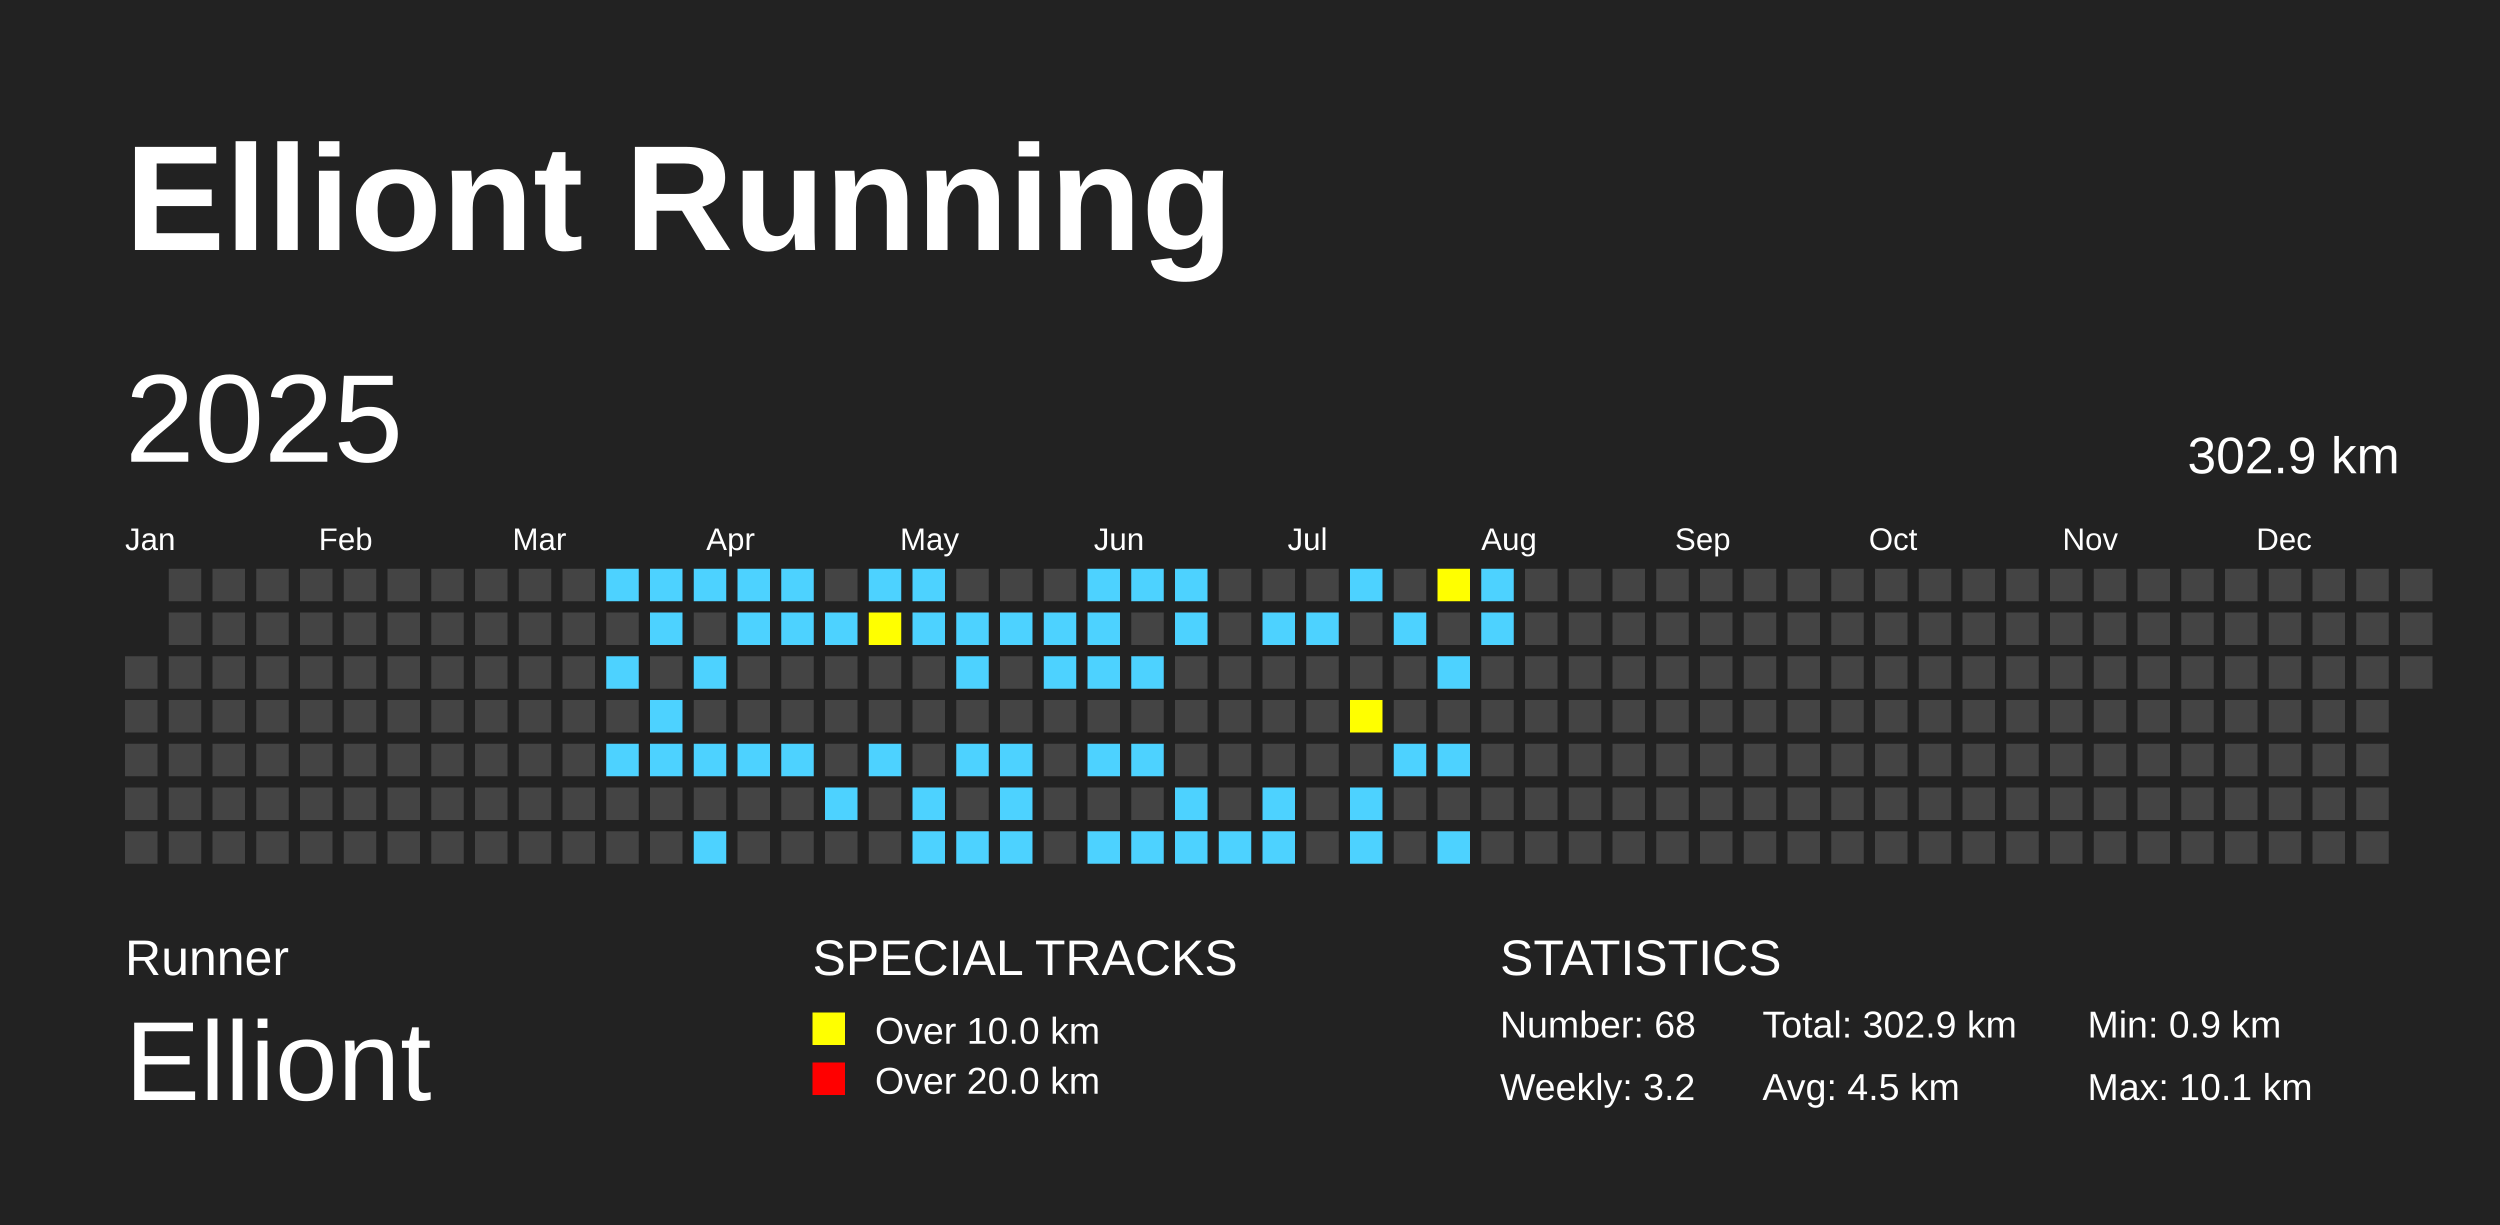
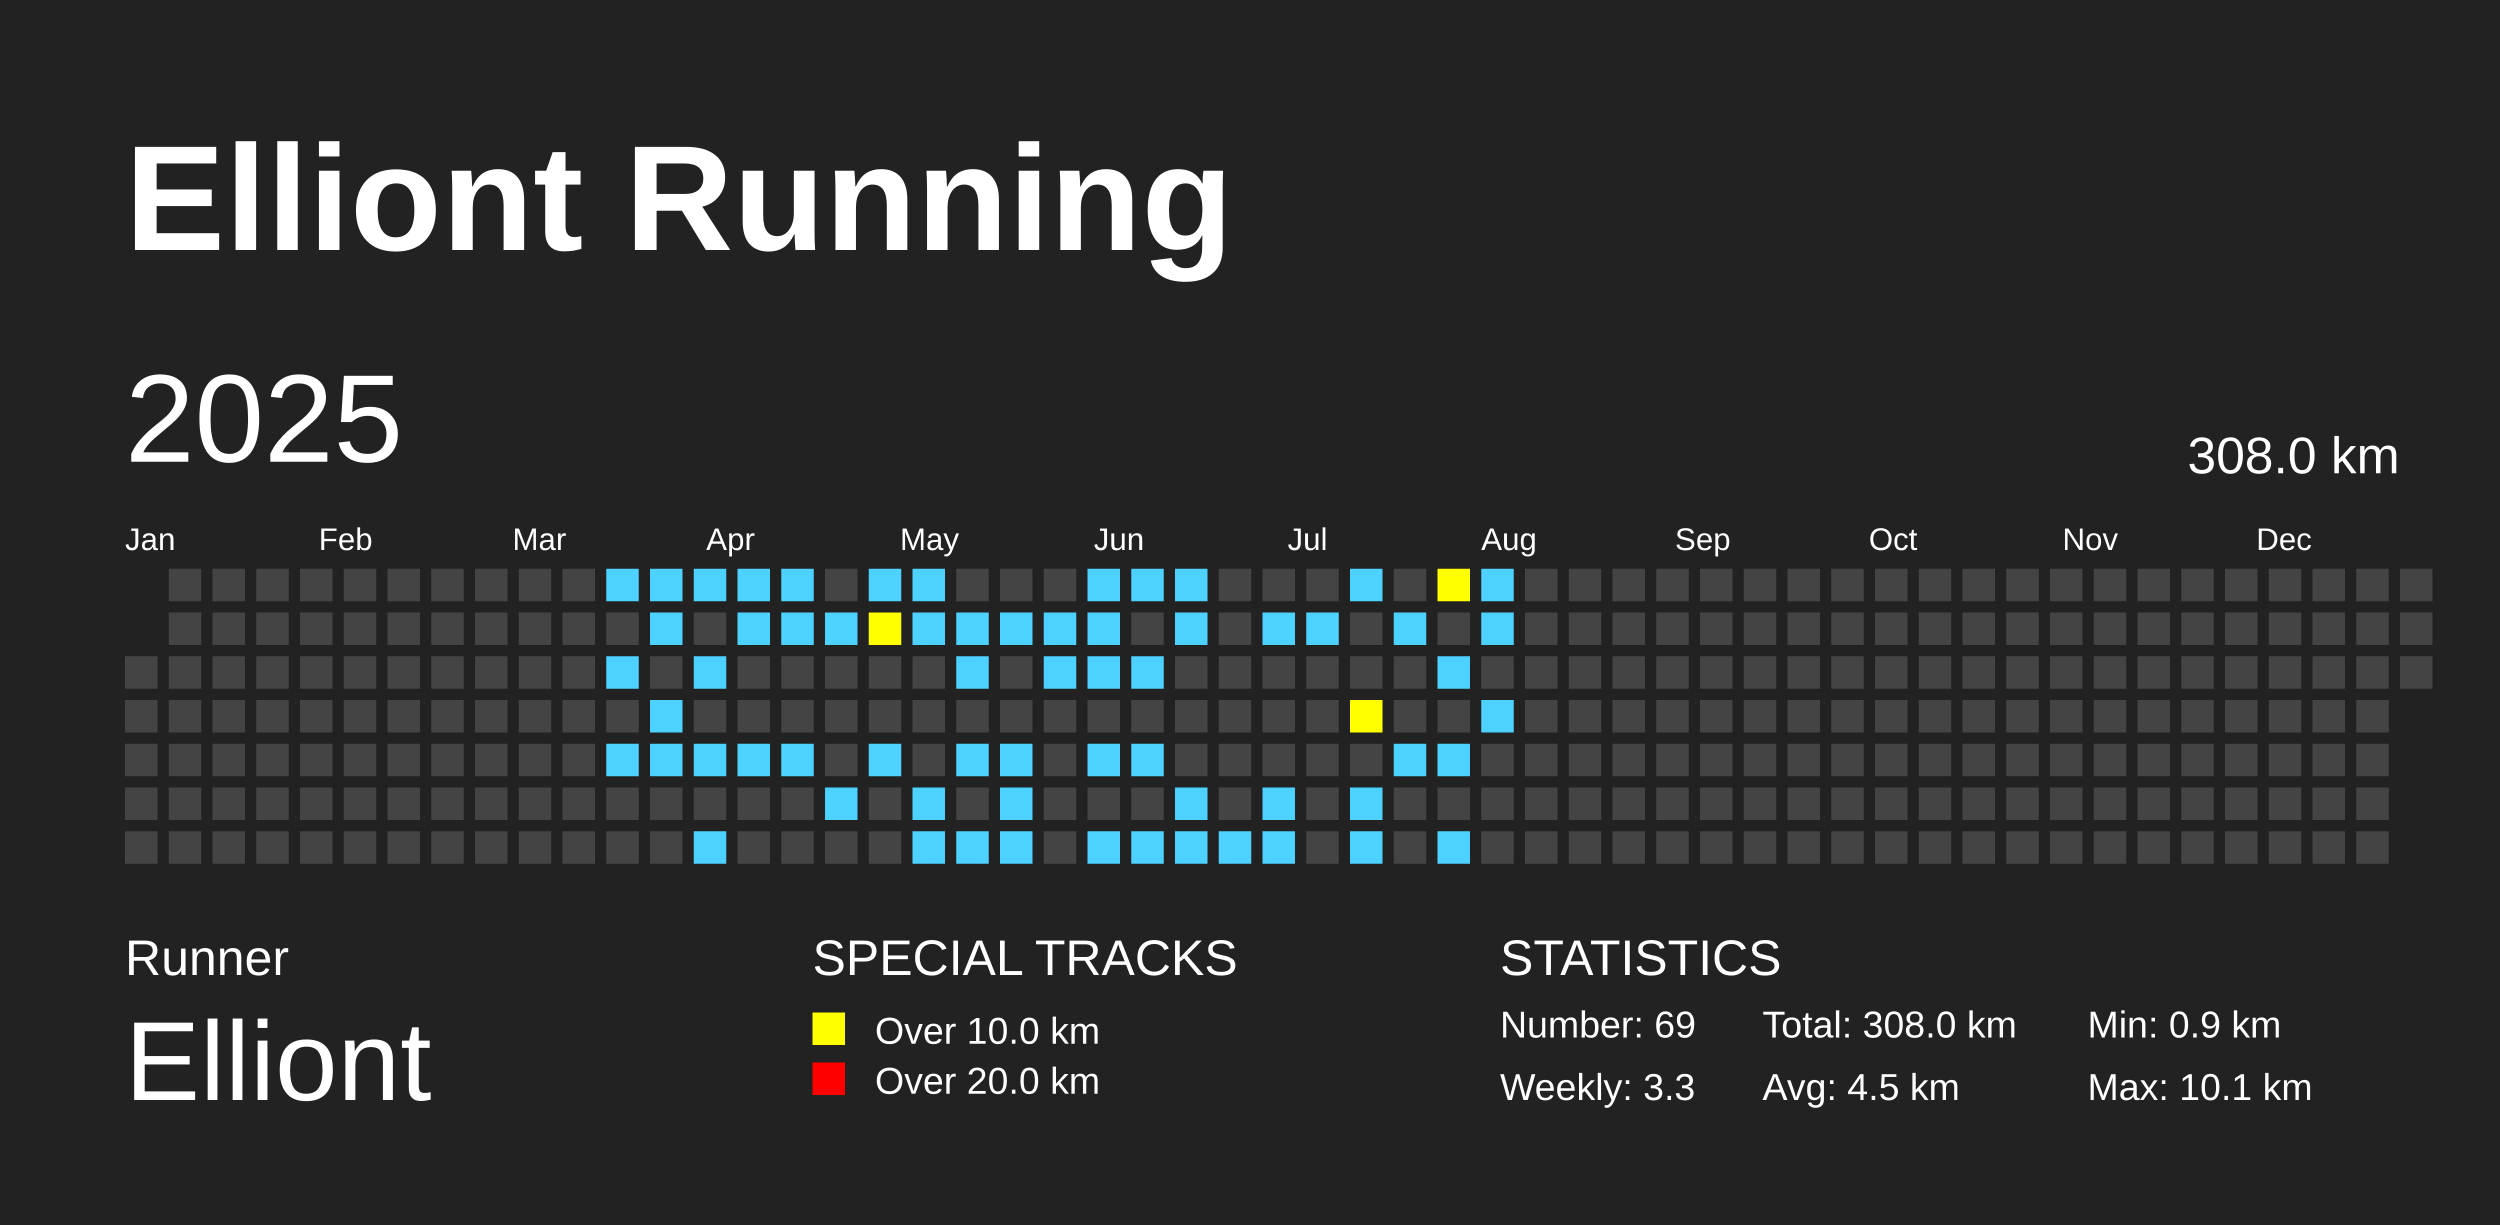
<svg xmlns="http://www.w3.org/2000/svg" baseProfile="full" height="98mm" version="1.1" viewBox="0,0,200,98" width="200mm">
  <defs />
  <rect fill="#222222" height="98" width="200" x="0" y="0" />
  <text fill="#FFFFFF" style="font-size:12px; font-family:Arial; font-weight:bold;" x="10" y="20">Elliont Running</text>
  <text fill="#FFFFFF" style="font-size:4px; font-family:Arial" x="10" y="78">Runner</text>
  <text fill="#FFFFFF" style="font-size:9px; font-family:Arial" x="10" y="88">Elliont</text>
  <text fill="#FFFFFF" style="font-size:4px; font-family:Arial" x="65" y="78">SPECIAL TRACKS</text>
  <rect fill="yellow" height="2.6" width="2.6" x="65" y="81" />
  <text fill="#FFFFFF" style="font-size:3px; font-family:Arial" x="70" y="83.5">Over 10.0 km</text>
  <rect fill="red" height="2.6" width="2.6" x="65" y="85" />
  <text fill="#FFFFFF" style="font-size:3px; font-family:Arial" x="70" y="87.5">Over 20.0 km</text>
  <text fill="#FFFFFF" style="font-size:4px; font-family:Arial" x="120" y="78">STATISTICS</text>
-   <text fill="#FFFFFF" style="font-size:3px; font-family:Arial" x="120" y="83">Number: 68</text>
-   <text fill="#FFFFFF" style="font-size:3px; font-family:Arial" x="120" y="88">Weekly: 3.2</text>
-   <text fill="#FFFFFF" style="font-size:3px; font-family:Arial" x="141" y="83">Total: 302.9 km</text>
+   <text fill="#FFFFFF" style="font-size:3px; font-family:Arial" x="120" y="83">Number: 69</text>
+   <text fill="#FFFFFF" style="font-size:3px; font-family:Arial" x="120" y="88">Weekly: 3.3</text>
+   <text fill="#FFFFFF" style="font-size:3px; font-family:Arial" x="141" y="83">Total: 308.0 km</text>
  <text fill="#FFFFFF" style="font-size:3px; font-family:Arial" x="141" y="88">Avg: 4.5 km</text>
  <text fill="#FFFFFF" style="font-size:3px; font-family:Arial" x="167" y="83">Min: 0.9 km</text>
  <text fill="#FFFFFF" style="font-size:3px; font-family:Arial" x="167" y="88">Max: 10.1 km</text>
  <text dominant-baseline="hanging" fill="#FFFFFF" style="font-size:10.0px; font-family:Arial;" x="10" y="30">2025</text>
-   <text dominant-baseline="hanging" fill="#FFFFFF" style="font-size:4.125px; font-family:Arial;" x="175" y="35">302.9 km</text>
+   <text dominant-baseline="hanging" fill="#FFFFFF" style="font-size:4.125px; font-family:Arial;" x="175" y="35">308.0 km</text>
  <text fill="#FFFFFF" style="font-size:2.5px; font-family:Arial" x="10.0" y="44">Jan</text>
  <text fill="#FFFFFF" style="font-size:2.5px; font-family:Arial" x="25.5" y="44">Feb</text>
  <text fill="#FFFFFF" style="font-size:2.5px; font-family:Arial" x="41.0" y="44">Mar</text>
  <text fill="#FFFFFF" style="font-size:2.5px; font-family:Arial" x="56.5" y="44">Apr</text>
  <text fill="#FFFFFF" style="font-size:2.5px; font-family:Arial" x="72.0" y="44">May</text>
  <text fill="#FFFFFF" style="font-size:2.5px; font-family:Arial" x="87.5" y="44">Jun</text>
  <text fill="#FFFFFF" style="font-size:2.5px; font-family:Arial" x="103.0" y="44">Jul</text>
  <text fill="#FFFFFF" style="font-size:2.5px; font-family:Arial" x="118.5" y="44">Aug</text>
  <text fill="#FFFFFF" style="font-size:2.5px; font-family:Arial" x="134.0" y="44">Sep</text>
  <text fill="#FFFFFF" style="font-size:2.5px; font-family:Arial" x="149.5" y="44">Oct</text>
  <text fill="#FFFFFF" style="font-size:2.5px; font-family:Arial" x="165.0" y="44">Nov</text>
  <text fill="#FFFFFF" style="font-size:2.5px; font-family:Arial" x="180.5" y="44">Dec</text>
  <rect fill="#444444" height="2.6" width="2.6" x="10.0" y="52.5" />
  <rect fill="#444444" height="2.6" width="2.6" x="10.0" y="56.0" />
  <rect fill="#444444" height="2.6" width="2.6" x="10.0" y="59.5" />
  <rect fill="#444444" height="2.6" width="2.6" x="10.0" y="63.0" />
  <rect fill="#444444" height="2.6" width="2.6" x="10.0" y="66.5" />
  <rect fill="#444444" height="2.6" width="2.6" x="13.5" y="45.5" />
  <rect fill="#444444" height="2.6" width="2.6" x="13.5" y="49.0" />
  <rect fill="#444444" height="2.6" width="2.6" x="13.5" y="52.5" />
  <rect fill="#444444" height="2.6" width="2.6" x="13.5" y="56.0" />
  <rect fill="#444444" height="2.6" width="2.6" x="13.5" y="59.5" />
  <rect fill="#444444" height="2.6" width="2.6" x="13.5" y="63.0" />
  <rect fill="#444444" height="2.6" width="2.6" x="13.5" y="66.5" />
  <rect fill="#444444" height="2.6" width="2.6" x="17.0" y="45.5" />
  <rect fill="#444444" height="2.6" width="2.6" x="17.0" y="49.0" />
  <rect fill="#444444" height="2.6" width="2.6" x="17.0" y="52.5" />
  <rect fill="#444444" height="2.6" width="2.6" x="17.0" y="56.0" />
  <rect fill="#444444" height="2.6" width="2.6" x="17.0" y="59.5" />
  <rect fill="#444444" height="2.6" width="2.6" x="17.0" y="63.0" />
  <rect fill="#444444" height="2.6" width="2.6" x="17.0" y="66.5" />
  <rect fill="#444444" height="2.6" width="2.6" x="20.5" y="45.5" />
  <rect fill="#444444" height="2.6" width="2.6" x="20.5" y="49.0" />
  <rect fill="#444444" height="2.6" width="2.6" x="20.5" y="52.5" />
  <rect fill="#444444" height="2.6" width="2.6" x="20.5" y="56.0" />
  <rect fill="#444444" height="2.6" width="2.6" x="20.5" y="59.5" />
  <rect fill="#444444" height="2.6" width="2.6" x="20.5" y="63.0" />
  <rect fill="#444444" height="2.6" width="2.6" x="20.5" y="66.5" />
  <rect fill="#444444" height="2.6" width="2.6" x="24.0" y="45.5" />
  <rect fill="#444444" height="2.6" width="2.6" x="24.0" y="49.0" />
  <rect fill="#444444" height="2.6" width="2.6" x="24.0" y="52.5" />
  <rect fill="#444444" height="2.6" width="2.6" x="24.0" y="56.0" />
  <rect fill="#444444" height="2.6" width="2.6" x="24.0" y="59.5" />
  <rect fill="#444444" height="2.6" width="2.6" x="24.0" y="63.0" />
  <rect fill="#444444" height="2.6" width="2.6" x="24.0" y="66.5" />
  <rect fill="#444444" height="2.6" width="2.6" x="27.5" y="45.5" />
  <rect fill="#444444" height="2.6" width="2.6" x="27.5" y="49.0" />
  <rect fill="#444444" height="2.6" width="2.6" x="27.5" y="52.5" />
  <rect fill="#444444" height="2.6" width="2.6" x="27.5" y="56.0" />
  <rect fill="#444444" height="2.6" width="2.6" x="27.5" y="59.5" />
  <rect fill="#444444" height="2.6" width="2.6" x="27.5" y="63.0" />
  <rect fill="#444444" height="2.6" width="2.6" x="27.5" y="66.5" />
  <rect fill="#444444" height="2.6" width="2.6" x="31.0" y="45.5" />
  <rect fill="#444444" height="2.6" width="2.6" x="31.0" y="49.0" />
  <rect fill="#444444" height="2.6" width="2.6" x="31.0" y="52.5" />
  <rect fill="#444444" height="2.6" width="2.6" x="31.0" y="56.0" />
  <rect fill="#444444" height="2.6" width="2.6" x="31.0" y="59.5" />
  <rect fill="#444444" height="2.6" width="2.6" x="31.0" y="63.0" />
  <rect fill="#444444" height="2.6" width="2.6" x="31.0" y="66.5" />
  <rect fill="#444444" height="2.6" width="2.6" x="34.5" y="45.5" />
  <rect fill="#444444" height="2.6" width="2.6" x="34.5" y="49.0" />
  <rect fill="#444444" height="2.6" width="2.6" x="34.5" y="52.5" />
  <rect fill="#444444" height="2.6" width="2.6" x="34.5" y="56.0" />
  <rect fill="#444444" height="2.6" width="2.6" x="34.5" y="59.5" />
  <rect fill="#444444" height="2.6" width="2.6" x="34.5" y="63.0" />
  <rect fill="#444444" height="2.6" width="2.6" x="34.5" y="66.5" />
  <rect fill="#444444" height="2.6" width="2.6" x="38.0" y="45.5" />
  <rect fill="#444444" height="2.6" width="2.6" x="38.0" y="49.0" />
  <rect fill="#444444" height="2.6" width="2.6" x="38.0" y="52.5" />
  <rect fill="#444444" height="2.6" width="2.6" x="38.0" y="56.0" />
  <rect fill="#444444" height="2.6" width="2.6" x="38.0" y="59.5" />
  <rect fill="#444444" height="2.6" width="2.6" x="38.0" y="63.0" />
  <rect fill="#444444" height="2.6" width="2.6" x="38.0" y="66.5" />
  <rect fill="#444444" height="2.6" width="2.6" x="41.5" y="45.5" />
  <rect fill="#444444" height="2.6" width="2.6" x="41.5" y="49.0" />
  <rect fill="#444444" height="2.6" width="2.6" x="41.5" y="52.5" />
  <rect fill="#444444" height="2.6" width="2.6" x="41.5" y="56.0" />
  <rect fill="#444444" height="2.6" width="2.6" x="41.5" y="59.5" />
  <rect fill="#444444" height="2.6" width="2.6" x="41.5" y="63.0" />
  <rect fill="#444444" height="2.6" width="2.6" x="41.5" y="66.5" />
  <rect fill="#444444" height="2.6" width="2.6" x="45.0" y="45.5" />
  <rect fill="#444444" height="2.6" width="2.6" x="45.0" y="49.0" />
  <rect fill="#444444" height="2.6" width="2.6" x="45.0" y="52.5" />
  <rect fill="#444444" height="2.6" width="2.6" x="45.0" y="56.0" />
  <rect fill="#444444" height="2.6" width="2.6" x="45.0" y="59.5" />
  <rect fill="#444444" height="2.6" width="2.6" x="45.0" y="63.0" />
  <rect fill="#444444" height="2.6" width="2.6" x="45.0" y="66.5" />
  <rect fill="#4DD2FF" height="2.6" width="2.6" x="48.5" y="45.5" />
  <rect fill="#444444" height="2.6" width="2.6" x="48.5" y="49.0" />
  <rect fill="#4DD2FF" height="2.6" width="2.6" x="48.5" y="52.5" />
  <rect fill="#444444" height="2.6" width="2.6" x="48.5" y="56.0" />
  <rect fill="#4DD2FF" height="2.6" width="2.6" x="48.5" y="59.5" />
  <rect fill="#444444" height="2.6" width="2.6" x="48.5" y="63.0" />
  <rect fill="#444444" height="2.6" width="2.6" x="48.5" y="66.5" />
  <rect fill="#4DD2FF" height="2.6" width="2.6" x="52.0" y="45.5" />
  <rect fill="#4DD2FF" height="2.6" width="2.6" x="52.0" y="49.0" />
  <rect fill="#444444" height="2.6" width="2.6" x="52.0" y="52.5" />
  <rect fill="#4DD2FF" height="2.6" width="2.6" x="52.0" y="56.0" />
  <rect fill="#4DD2FF" height="2.6" width="2.6" x="52.0" y="59.5" />
  <rect fill="#444444" height="2.6" width="2.6" x="52.0" y="63.0" />
  <rect fill="#444444" height="2.6" width="2.6" x="52.0" y="66.5" />
  <rect fill="#4DD2FF" height="2.6" width="2.6" x="55.5" y="45.5" />
  <rect fill="#444444" height="2.6" width="2.6" x="55.5" y="49.0" />
  <rect fill="#4DD2FF" height="2.6" width="2.6" x="55.5" y="52.5" />
  <rect fill="#444444" height="2.6" width="2.6" x="55.5" y="56.0" />
  <rect fill="#4DD2FF" height="2.6" width="2.6" x="55.5" y="59.5" />
  <rect fill="#444444" height="2.6" width="2.6" x="55.5" y="63.0" />
  <rect fill="#4DD2FF" height="2.6" width="2.6" x="55.5" y="66.5" />
  <rect fill="#4DD2FF" height="2.6" width="2.6" x="59.0" y="45.5" />
  <rect fill="#4DD2FF" height="2.6" width="2.6" x="59.0" y="49.0" />
  <rect fill="#444444" height="2.6" width="2.6" x="59.0" y="52.5" />
  <rect fill="#444444" height="2.6" width="2.6" x="59.0" y="56.0" />
  <rect fill="#4DD2FF" height="2.6" width="2.6" x="59.0" y="59.5" />
  <rect fill="#444444" height="2.6" width="2.6" x="59.0" y="63.0" />
  <rect fill="#444444" height="2.6" width="2.6" x="59.0" y="66.5" />
  <rect fill="#4DD2FF" height="2.6" width="2.6" x="62.5" y="45.5" />
  <rect fill="#4DD2FF" height="2.6" width="2.6" x="62.5" y="49.0" />
  <rect fill="#444444" height="2.6" width="2.6" x="62.5" y="52.5" />
  <rect fill="#444444" height="2.6" width="2.6" x="62.5" y="56.0" />
  <rect fill="#4DD2FF" height="2.6" width="2.6" x="62.5" y="59.5" />
  <rect fill="#444444" height="2.6" width="2.6" x="62.5" y="63.0" />
  <rect fill="#444444" height="2.6" width="2.6" x="62.5" y="66.5" />
  <rect fill="#444444" height="2.6" width="2.6" x="66.0" y="45.5" />
  <rect fill="#4DD2FF" height="2.6" width="2.6" x="66.0" y="49.0" />
  <rect fill="#444444" height="2.6" width="2.6" x="66.0" y="52.5" />
  <rect fill="#444444" height="2.6" width="2.6" x="66.0" y="56.0" />
  <rect fill="#444444" height="2.6" width="2.6" x="66.0" y="59.5" />
  <rect fill="#4DD2FF" height="2.6" width="2.6" x="66.0" y="63.0" />
  <rect fill="#444444" height="2.6" width="2.6" x="66.0" y="66.5" />
  <rect fill="#4DD2FF" height="2.6" width="2.6" x="69.5" y="45.5" />
  <rect fill="yellow" height="2.6" width="2.6" x="69.5" y="49.0" />
  <rect fill="#444444" height="2.6" width="2.6" x="69.5" y="52.5" />
  <rect fill="#444444" height="2.6" width="2.6" x="69.5" y="56.0" />
  <rect fill="#4DD2FF" height="2.6" width="2.6" x="69.5" y="59.5" />
  <rect fill="#444444" height="2.6" width="2.6" x="69.5" y="63.0" />
  <rect fill="#444444" height="2.6" width="2.6" x="69.5" y="66.5" />
  <rect fill="#4DD2FF" height="2.6" width="2.6" x="73.0" y="45.5" />
  <rect fill="#4DD2FF" height="2.6" width="2.6" x="73.0" y="49.0" />
  <rect fill="#444444" height="2.6" width="2.6" x="73.0" y="52.5" />
  <rect fill="#444444" height="2.6" width="2.6" x="73.0" y="56.0" />
  <rect fill="#444444" height="2.6" width="2.6" x="73.0" y="59.5" />
  <rect fill="#4DD2FF" height="2.6" width="2.6" x="73.0" y="63.0" />
  <rect fill="#4DD2FF" height="2.6" width="2.6" x="73.0" y="66.5" />
  <rect fill="#444444" height="2.6" width="2.6" x="76.5" y="45.5" />
  <rect fill="#4DD2FF" height="2.6" width="2.6" x="76.5" y="49.0" />
  <rect fill="#4DD2FF" height="2.6" width="2.6" x="76.5" y="52.5" />
  <rect fill="#444444" height="2.6" width="2.6" x="76.5" y="56.0" />
  <rect fill="#4DD2FF" height="2.6" width="2.6" x="76.5" y="59.5" />
  <rect fill="#444444" height="2.6" width="2.6" x="76.5" y="63.0" />
  <rect fill="#4DD2FF" height="2.6" width="2.6" x="76.5" y="66.5" />
  <rect fill="#444444" height="2.6" width="2.6" x="80.0" y="45.5" />
  <rect fill="#4DD2FF" height="2.6" width="2.6" x="80.0" y="49.0" />
  <rect fill="#444444" height="2.6" width="2.6" x="80.0" y="52.5" />
  <rect fill="#444444" height="2.6" width="2.6" x="80.0" y="56.0" />
  <rect fill="#4DD2FF" height="2.6" width="2.6" x="80.0" y="59.5" />
  <rect fill="#4DD2FF" height="2.6" width="2.6" x="80.0" y="63.0" />
  <rect fill="#4DD2FF" height="2.6" width="2.6" x="80.0" y="66.5" />
  <rect fill="#444444" height="2.6" width="2.6" x="83.5" y="45.5" />
  <rect fill="#4DD2FF" height="2.6" width="2.6" x="83.5" y="49.0" />
  <rect fill="#4DD2FF" height="2.6" width="2.6" x="83.5" y="52.5" />
  <rect fill="#444444" height="2.6" width="2.6" x="83.5" y="56.0" />
  <rect fill="#444444" height="2.6" width="2.6" x="83.5" y="59.5" />
  <rect fill="#444444" height="2.6" width="2.6" x="83.5" y="63.0" />
  <rect fill="#444444" height="2.6" width="2.6" x="83.5" y="66.5" />
  <rect fill="#4DD2FF" height="2.6" width="2.6" x="87.0" y="45.5" />
  <rect fill="#4DD2FF" height="2.6" width="2.6" x="87.0" y="49.0" />
  <rect fill="#4DD2FF" height="2.6" width="2.6" x="87.0" y="52.5" />
  <rect fill="#444444" height="2.6" width="2.6" x="87.0" y="56.0" />
  <rect fill="#4DD2FF" height="2.6" width="2.6" x="87.0" y="59.5" />
  <rect fill="#444444" height="2.6" width="2.6" x="87.0" y="63.0" />
  <rect fill="#4DD2FF" height="2.6" width="2.6" x="87.0" y="66.5" />
  <rect fill="#4DD2FF" height="2.6" width="2.6" x="90.5" y="45.5" />
  <rect fill="#444444" height="2.6" width="2.6" x="90.5" y="49.0" />
  <rect fill="#4DD2FF" height="2.6" width="2.6" x="90.5" y="52.5" />
  <rect fill="#444444" height="2.6" width="2.6" x="90.5" y="56.0" />
  <rect fill="#4DD2FF" height="2.6" width="2.6" x="90.5" y="59.5" />
  <rect fill="#444444" height="2.6" width="2.6" x="90.5" y="63.0" />
  <rect fill="#4DD2FF" height="2.6" width="2.6" x="90.5" y="66.5" />
  <rect fill="#4DD2FF" height="2.6" width="2.6" x="94.0" y="45.5" />
  <rect fill="#4DD2FF" height="2.6" width="2.6" x="94.0" y="49.0" />
  <rect fill="#444444" height="2.6" width="2.6" x="94.0" y="52.5" />
  <rect fill="#444444" height="2.6" width="2.6" x="94.0" y="56.0" />
  <rect fill="#444444" height="2.6" width="2.6" x="94.0" y="59.5" />
  <rect fill="#4DD2FF" height="2.6" width="2.6" x="94.0" y="63.0" />
  <rect fill="#4DD2FF" height="2.6" width="2.6" x="94.0" y="66.5" />
  <rect fill="#444444" height="2.6" width="2.6" x="97.5" y="45.5" />
  <rect fill="#444444" height="2.6" width="2.6" x="97.5" y="49.0" />
  <rect fill="#444444" height="2.6" width="2.6" x="97.5" y="52.5" />
  <rect fill="#444444" height="2.6" width="2.6" x="97.5" y="56.0" />
  <rect fill="#444444" height="2.6" width="2.6" x="97.5" y="59.5" />
  <rect fill="#444444" height="2.6" width="2.6" x="97.5" y="63.0" />
  <rect fill="#4DD2FF" height="2.6" width="2.6" x="97.5" y="66.5" />
  <rect fill="#444444" height="2.6" width="2.6" x="101.0" y="45.5" />
  <rect fill="#4DD2FF" height="2.6" width="2.6" x="101.0" y="49.0" />
  <rect fill="#444444" height="2.6" width="2.6" x="101.0" y="52.5" />
  <rect fill="#444444" height="2.6" width="2.6" x="101.0" y="56.0" />
  <rect fill="#444444" height="2.6" width="2.6" x="101.0" y="59.5" />
  <rect fill="#4DD2FF" height="2.6" width="2.6" x="101.0" y="63.0" />
  <rect fill="#4DD2FF" height="2.6" width="2.6" x="101.0" y="66.5" />
  <rect fill="#444444" height="2.6" width="2.6" x="104.5" y="45.5" />
  <rect fill="#4DD2FF" height="2.6" width="2.6" x="104.5" y="49.0" />
  <rect fill="#444444" height="2.6" width="2.6" x="104.5" y="52.5" />
  <rect fill="#444444" height="2.6" width="2.6" x="104.5" y="56.0" />
  <rect fill="#444444" height="2.6" width="2.6" x="104.5" y="59.5" />
  <rect fill="#444444" height="2.6" width="2.6" x="104.5" y="63.0" />
  <rect fill="#444444" height="2.6" width="2.6" x="104.5" y="66.5" />
  <rect fill="#4DD2FF" height="2.6" width="2.6" x="108.0" y="45.5" />
  <rect fill="#444444" height="2.6" width="2.6" x="108.0" y="49.0" />
  <rect fill="#444444" height="2.6" width="2.6" x="108.0" y="52.5" />
  <rect fill="yellow" height="2.6" width="2.6" x="108.0" y="56.0" />
  <rect fill="#444444" height="2.6" width="2.6" x="108.0" y="59.5" />
  <rect fill="#4DD2FF" height="2.6" width="2.6" x="108.0" y="63.0" />
  <rect fill="#4DD2FF" height="2.6" width="2.6" x="108.0" y="66.5" />
  <rect fill="#444444" height="2.6" width="2.6" x="111.5" y="45.5" />
  <rect fill="#4DD2FF" height="2.6" width="2.6" x="111.5" y="49.0" />
  <rect fill="#444444" height="2.6" width="2.6" x="111.5" y="52.5" />
  <rect fill="#444444" height="2.6" width="2.6" x="111.5" y="56.0" />
  <rect fill="#4DD2FF" height="2.6" width="2.6" x="111.5" y="59.5" />
  <rect fill="#444444" height="2.6" width="2.6" x="111.5" y="63.0" />
  <rect fill="#444444" height="2.6" width="2.6" x="111.5" y="66.5" />
  <rect fill="yellow" height="2.6" width="2.6" x="115.0" y="45.5" />
  <rect fill="#444444" height="2.6" width="2.6" x="115.0" y="49.0" />
  <rect fill="#4DD2FF" height="2.6" width="2.6" x="115.0" y="52.5" />
  <rect fill="#444444" height="2.6" width="2.6" x="115.0" y="56.0" />
  <rect fill="#4DD2FF" height="2.6" width="2.6" x="115.0" y="59.5" />
  <rect fill="#444444" height="2.6" width="2.6" x="115.0" y="63.0" />
  <rect fill="#4DD2FF" height="2.6" width="2.6" x="115.0" y="66.5" />
  <rect fill="#4DD2FF" height="2.6" width="2.6" x="118.5" y="45.5" />
  <rect fill="#4DD2FF" height="2.6" width="2.6" x="118.5" y="49.0" />
  <rect fill="#444444" height="2.6" width="2.6" x="118.5" y="52.5" />
-   <rect fill="#444444" height="2.6" width="2.6" x="118.5" y="56.0" />
+   <rect fill="#4DD2FF" height="2.6" width="2.6" x="118.5" y="56.0" />
  <rect fill="#444444" height="2.6" width="2.6" x="118.5" y="59.5" />
  <rect fill="#444444" height="2.6" width="2.6" x="118.5" y="63.0" />
  <rect fill="#444444" height="2.6" width="2.6" x="118.5" y="66.5" />
  <rect fill="#444444" height="2.6" width="2.6" x="122.0" y="45.5" />
  <rect fill="#444444" height="2.6" width="2.6" x="122.0" y="49.0" />
  <rect fill="#444444" height="2.6" width="2.6" x="122.0" y="52.5" />
  <rect fill="#444444" height="2.6" width="2.6" x="122.0" y="56.0" />
  <rect fill="#444444" height="2.6" width="2.6" x="122.0" y="59.5" />
  <rect fill="#444444" height="2.6" width="2.6" x="122.0" y="63.0" />
  <rect fill="#444444" height="2.6" width="2.6" x="122.0" y="66.5" />
  <rect fill="#444444" height="2.6" width="2.6" x="125.5" y="45.5" />
  <rect fill="#444444" height="2.6" width="2.6" x="125.5" y="49.0" />
  <rect fill="#444444" height="2.6" width="2.6" x="125.5" y="52.5" />
  <rect fill="#444444" height="2.6" width="2.6" x="125.5" y="56.0" />
  <rect fill="#444444" height="2.6" width="2.6" x="125.5" y="59.5" />
  <rect fill="#444444" height="2.6" width="2.6" x="125.5" y="63.0" />
  <rect fill="#444444" height="2.6" width="2.6" x="125.5" y="66.5" />
  <rect fill="#444444" height="2.6" width="2.6" x="129.0" y="45.5" />
  <rect fill="#444444" height="2.6" width="2.6" x="129.0" y="49.0" />
  <rect fill="#444444" height="2.6" width="2.6" x="129.0" y="52.5" />
  <rect fill="#444444" height="2.6" width="2.6" x="129.0" y="56.0" />
  <rect fill="#444444" height="2.6" width="2.6" x="129.0" y="59.5" />
  <rect fill="#444444" height="2.6" width="2.6" x="129.0" y="63.0" />
  <rect fill="#444444" height="2.6" width="2.6" x="129.0" y="66.5" />
  <rect fill="#444444" height="2.6" width="2.6" x="132.5" y="45.5" />
  <rect fill="#444444" height="2.6" width="2.6" x="132.5" y="49.0" />
  <rect fill="#444444" height="2.6" width="2.6" x="132.5" y="52.5" />
  <rect fill="#444444" height="2.6" width="2.6" x="132.5" y="56.0" />
  <rect fill="#444444" height="2.6" width="2.6" x="132.5" y="59.5" />
  <rect fill="#444444" height="2.6" width="2.6" x="132.5" y="63.0" />
  <rect fill="#444444" height="2.6" width="2.6" x="132.5" y="66.5" />
  <rect fill="#444444" height="2.6" width="2.6" x="136.0" y="45.5" />
  <rect fill="#444444" height="2.6" width="2.6" x="136.0" y="49.0" />
  <rect fill="#444444" height="2.6" width="2.6" x="136.0" y="52.5" />
  <rect fill="#444444" height="2.6" width="2.6" x="136.0" y="56.0" />
  <rect fill="#444444" height="2.6" width="2.6" x="136.0" y="59.5" />
  <rect fill="#444444" height="2.6" width="2.6" x="136.0" y="63.0" />
  <rect fill="#444444" height="2.6" width="2.6" x="136.0" y="66.5" />
  <rect fill="#444444" height="2.6" width="2.6" x="139.5" y="45.5" />
  <rect fill="#444444" height="2.6" width="2.6" x="139.5" y="49.0" />
  <rect fill="#444444" height="2.6" width="2.6" x="139.5" y="52.5" />
  <rect fill="#444444" height="2.6" width="2.6" x="139.5" y="56.0" />
  <rect fill="#444444" height="2.6" width="2.6" x="139.5" y="59.5" />
  <rect fill="#444444" height="2.6" width="2.6" x="139.5" y="63.0" />
  <rect fill="#444444" height="2.6" width="2.6" x="139.5" y="66.5" />
  <rect fill="#444444" height="2.6" width="2.6" x="143.0" y="45.5" />
  <rect fill="#444444" height="2.6" width="2.6" x="143.0" y="49.0" />
  <rect fill="#444444" height="2.6" width="2.6" x="143.0" y="52.5" />
  <rect fill="#444444" height="2.6" width="2.6" x="143.0" y="56.0" />
  <rect fill="#444444" height="2.6" width="2.6" x="143.0" y="59.5" />
  <rect fill="#444444" height="2.6" width="2.6" x="143.0" y="63.0" />
  <rect fill="#444444" height="2.6" width="2.6" x="143.0" y="66.5" />
  <rect fill="#444444" height="2.6" width="2.6" x="146.5" y="45.5" />
  <rect fill="#444444" height="2.6" width="2.6" x="146.5" y="49.0" />
  <rect fill="#444444" height="2.6" width="2.6" x="146.5" y="52.5" />
  <rect fill="#444444" height="2.6" width="2.6" x="146.5" y="56.0" />
  <rect fill="#444444" height="2.6" width="2.6" x="146.5" y="59.5" />
  <rect fill="#444444" height="2.6" width="2.6" x="146.5" y="63.0" />
  <rect fill="#444444" height="2.6" width="2.6" x="146.5" y="66.5" />
  <rect fill="#444444" height="2.6" width="2.6" x="150.0" y="45.5" />
  <rect fill="#444444" height="2.6" width="2.6" x="150.0" y="49.0" />
  <rect fill="#444444" height="2.6" width="2.6" x="150.0" y="52.5" />
  <rect fill="#444444" height="2.6" width="2.6" x="150.0" y="56.0" />
  <rect fill="#444444" height="2.6" width="2.6" x="150.0" y="59.5" />
  <rect fill="#444444" height="2.6" width="2.6" x="150.0" y="63.0" />
  <rect fill="#444444" height="2.6" width="2.6" x="150.0" y="66.5" />
  <rect fill="#444444" height="2.6" width="2.6" x="153.5" y="45.5" />
  <rect fill="#444444" height="2.6" width="2.6" x="153.5" y="49.0" />
  <rect fill="#444444" height="2.6" width="2.6" x="153.5" y="52.5" />
  <rect fill="#444444" height="2.6" width="2.6" x="153.5" y="56.0" />
  <rect fill="#444444" height="2.6" width="2.6" x="153.5" y="59.5" />
  <rect fill="#444444" height="2.6" width="2.6" x="153.5" y="63.0" />
  <rect fill="#444444" height="2.6" width="2.6" x="153.5" y="66.5" />
  <rect fill="#444444" height="2.6" width="2.6" x="157.0" y="45.5" />
  <rect fill="#444444" height="2.6" width="2.6" x="157.0" y="49.0" />
  <rect fill="#444444" height="2.6" width="2.6" x="157.0" y="52.5" />
  <rect fill="#444444" height="2.6" width="2.6" x="157.0" y="56.0" />
  <rect fill="#444444" height="2.6" width="2.6" x="157.0" y="59.5" />
  <rect fill="#444444" height="2.6" width="2.6" x="157.0" y="63.0" />
  <rect fill="#444444" height="2.6" width="2.6" x="157.0" y="66.5" />
  <rect fill="#444444" height="2.6" width="2.6" x="160.5" y="45.5" />
  <rect fill="#444444" height="2.6" width="2.6" x="160.5" y="49.0" />
  <rect fill="#444444" height="2.6" width="2.6" x="160.5" y="52.5" />
  <rect fill="#444444" height="2.6" width="2.6" x="160.5" y="56.0" />
  <rect fill="#444444" height="2.6" width="2.6" x="160.5" y="59.5" />
  <rect fill="#444444" height="2.6" width="2.6" x="160.5" y="63.0" />
  <rect fill="#444444" height="2.6" width="2.6" x="160.5" y="66.5" />
  <rect fill="#444444" height="2.6" width="2.6" x="164.0" y="45.5" />
  <rect fill="#444444" height="2.6" width="2.6" x="164.0" y="49.0" />
  <rect fill="#444444" height="2.6" width="2.6" x="164.0" y="52.5" />
  <rect fill="#444444" height="2.6" width="2.6" x="164.0" y="56.0" />
  <rect fill="#444444" height="2.6" width="2.6" x="164.0" y="59.5" />
  <rect fill="#444444" height="2.6" width="2.6" x="164.0" y="63.0" />
  <rect fill="#444444" height="2.6" width="2.6" x="164.0" y="66.5" />
  <rect fill="#444444" height="2.6" width="2.6" x="167.5" y="45.5" />
  <rect fill="#444444" height="2.6" width="2.6" x="167.5" y="49.0" />
  <rect fill="#444444" height="2.6" width="2.6" x="167.5" y="52.5" />
  <rect fill="#444444" height="2.6" width="2.6" x="167.5" y="56.0" />
  <rect fill="#444444" height="2.6" width="2.6" x="167.5" y="59.5" />
  <rect fill="#444444" height="2.6" width="2.6" x="167.5" y="63.0" />
  <rect fill="#444444" height="2.6" width="2.6" x="167.5" y="66.5" />
  <rect fill="#444444" height="2.6" width="2.6" x="171.0" y="45.5" />
  <rect fill="#444444" height="2.6" width="2.6" x="171.0" y="49.0" />
  <rect fill="#444444" height="2.6" width="2.6" x="171.0" y="52.5" />
  <rect fill="#444444" height="2.6" width="2.6" x="171.0" y="56.0" />
  <rect fill="#444444" height="2.6" width="2.6" x="171.0" y="59.5" />
  <rect fill="#444444" height="2.6" width="2.6" x="171.0" y="63.0" />
  <rect fill="#444444" height="2.6" width="2.6" x="171.0" y="66.5" />
  <rect fill="#444444" height="2.6" width="2.6" x="174.5" y="45.5" />
  <rect fill="#444444" height="2.6" width="2.6" x="174.5" y="49.0" />
  <rect fill="#444444" height="2.6" width="2.6" x="174.5" y="52.5" />
  <rect fill="#444444" height="2.6" width="2.6" x="174.5" y="56.0" />
  <rect fill="#444444" height="2.6" width="2.6" x="174.5" y="59.5" />
  <rect fill="#444444" height="2.6" width="2.6" x="174.5" y="63.0" />
  <rect fill="#444444" height="2.6" width="2.6" x="174.5" y="66.5" />
  <rect fill="#444444" height="2.6" width="2.6" x="178.0" y="45.5" />
  <rect fill="#444444" height="2.6" width="2.6" x="178.0" y="49.0" />
  <rect fill="#444444" height="2.6" width="2.6" x="178.0" y="52.5" />
  <rect fill="#444444" height="2.6" width="2.6" x="178.0" y="56.0" />
  <rect fill="#444444" height="2.6" width="2.6" x="178.0" y="59.5" />
  <rect fill="#444444" height="2.6" width="2.6" x="178.0" y="63.0" />
  <rect fill="#444444" height="2.6" width="2.6" x="178.0" y="66.5" />
  <rect fill="#444444" height="2.6" width="2.6" x="181.5" y="45.5" />
  <rect fill="#444444" height="2.6" width="2.6" x="181.5" y="49.0" />
  <rect fill="#444444" height="2.6" width="2.6" x="181.5" y="52.5" />
  <rect fill="#444444" height="2.6" width="2.6" x="181.5" y="56.0" />
  <rect fill="#444444" height="2.6" width="2.6" x="181.5" y="59.5" />
  <rect fill="#444444" height="2.6" width="2.6" x="181.5" y="63.0" />
  <rect fill="#444444" height="2.6" width="2.6" x="181.5" y="66.5" />
  <rect fill="#444444" height="2.6" width="2.6" x="185.0" y="45.5" />
  <rect fill="#444444" height="2.6" width="2.6" x="185.0" y="49.0" />
  <rect fill="#444444" height="2.6" width="2.6" x="185.0" y="52.5" />
  <rect fill="#444444" height="2.6" width="2.6" x="185.0" y="56.0" />
  <rect fill="#444444" height="2.6" width="2.6" x="185.0" y="59.5" />
  <rect fill="#444444" height="2.6" width="2.6" x="185.0" y="63.0" />
  <rect fill="#444444" height="2.6" width="2.6" x="185.0" y="66.5" />
  <rect fill="#444444" height="2.6" width="2.6" x="188.5" y="45.5" />
  <rect fill="#444444" height="2.6" width="2.6" x="188.5" y="49.0" />
  <rect fill="#444444" height="2.6" width="2.6" x="188.5" y="52.5" />
  <rect fill="#444444" height="2.6" width="2.6" x="188.5" y="56.0" />
  <rect fill="#444444" height="2.6" width="2.6" x="188.5" y="59.5" />
  <rect fill="#444444" height="2.6" width="2.6" x="188.5" y="63.0" />
  <rect fill="#444444" height="2.6" width="2.6" x="188.5" y="66.5" />
  <rect fill="#444444" height="2.6" width="2.6" x="192.0" y="45.5" />
  <rect fill="#444444" height="2.6" width="2.6" x="192.0" y="49.0" />
  <rect fill="#444444" height="2.6" width="2.6" x="192.0" y="52.5" />
</svg>
